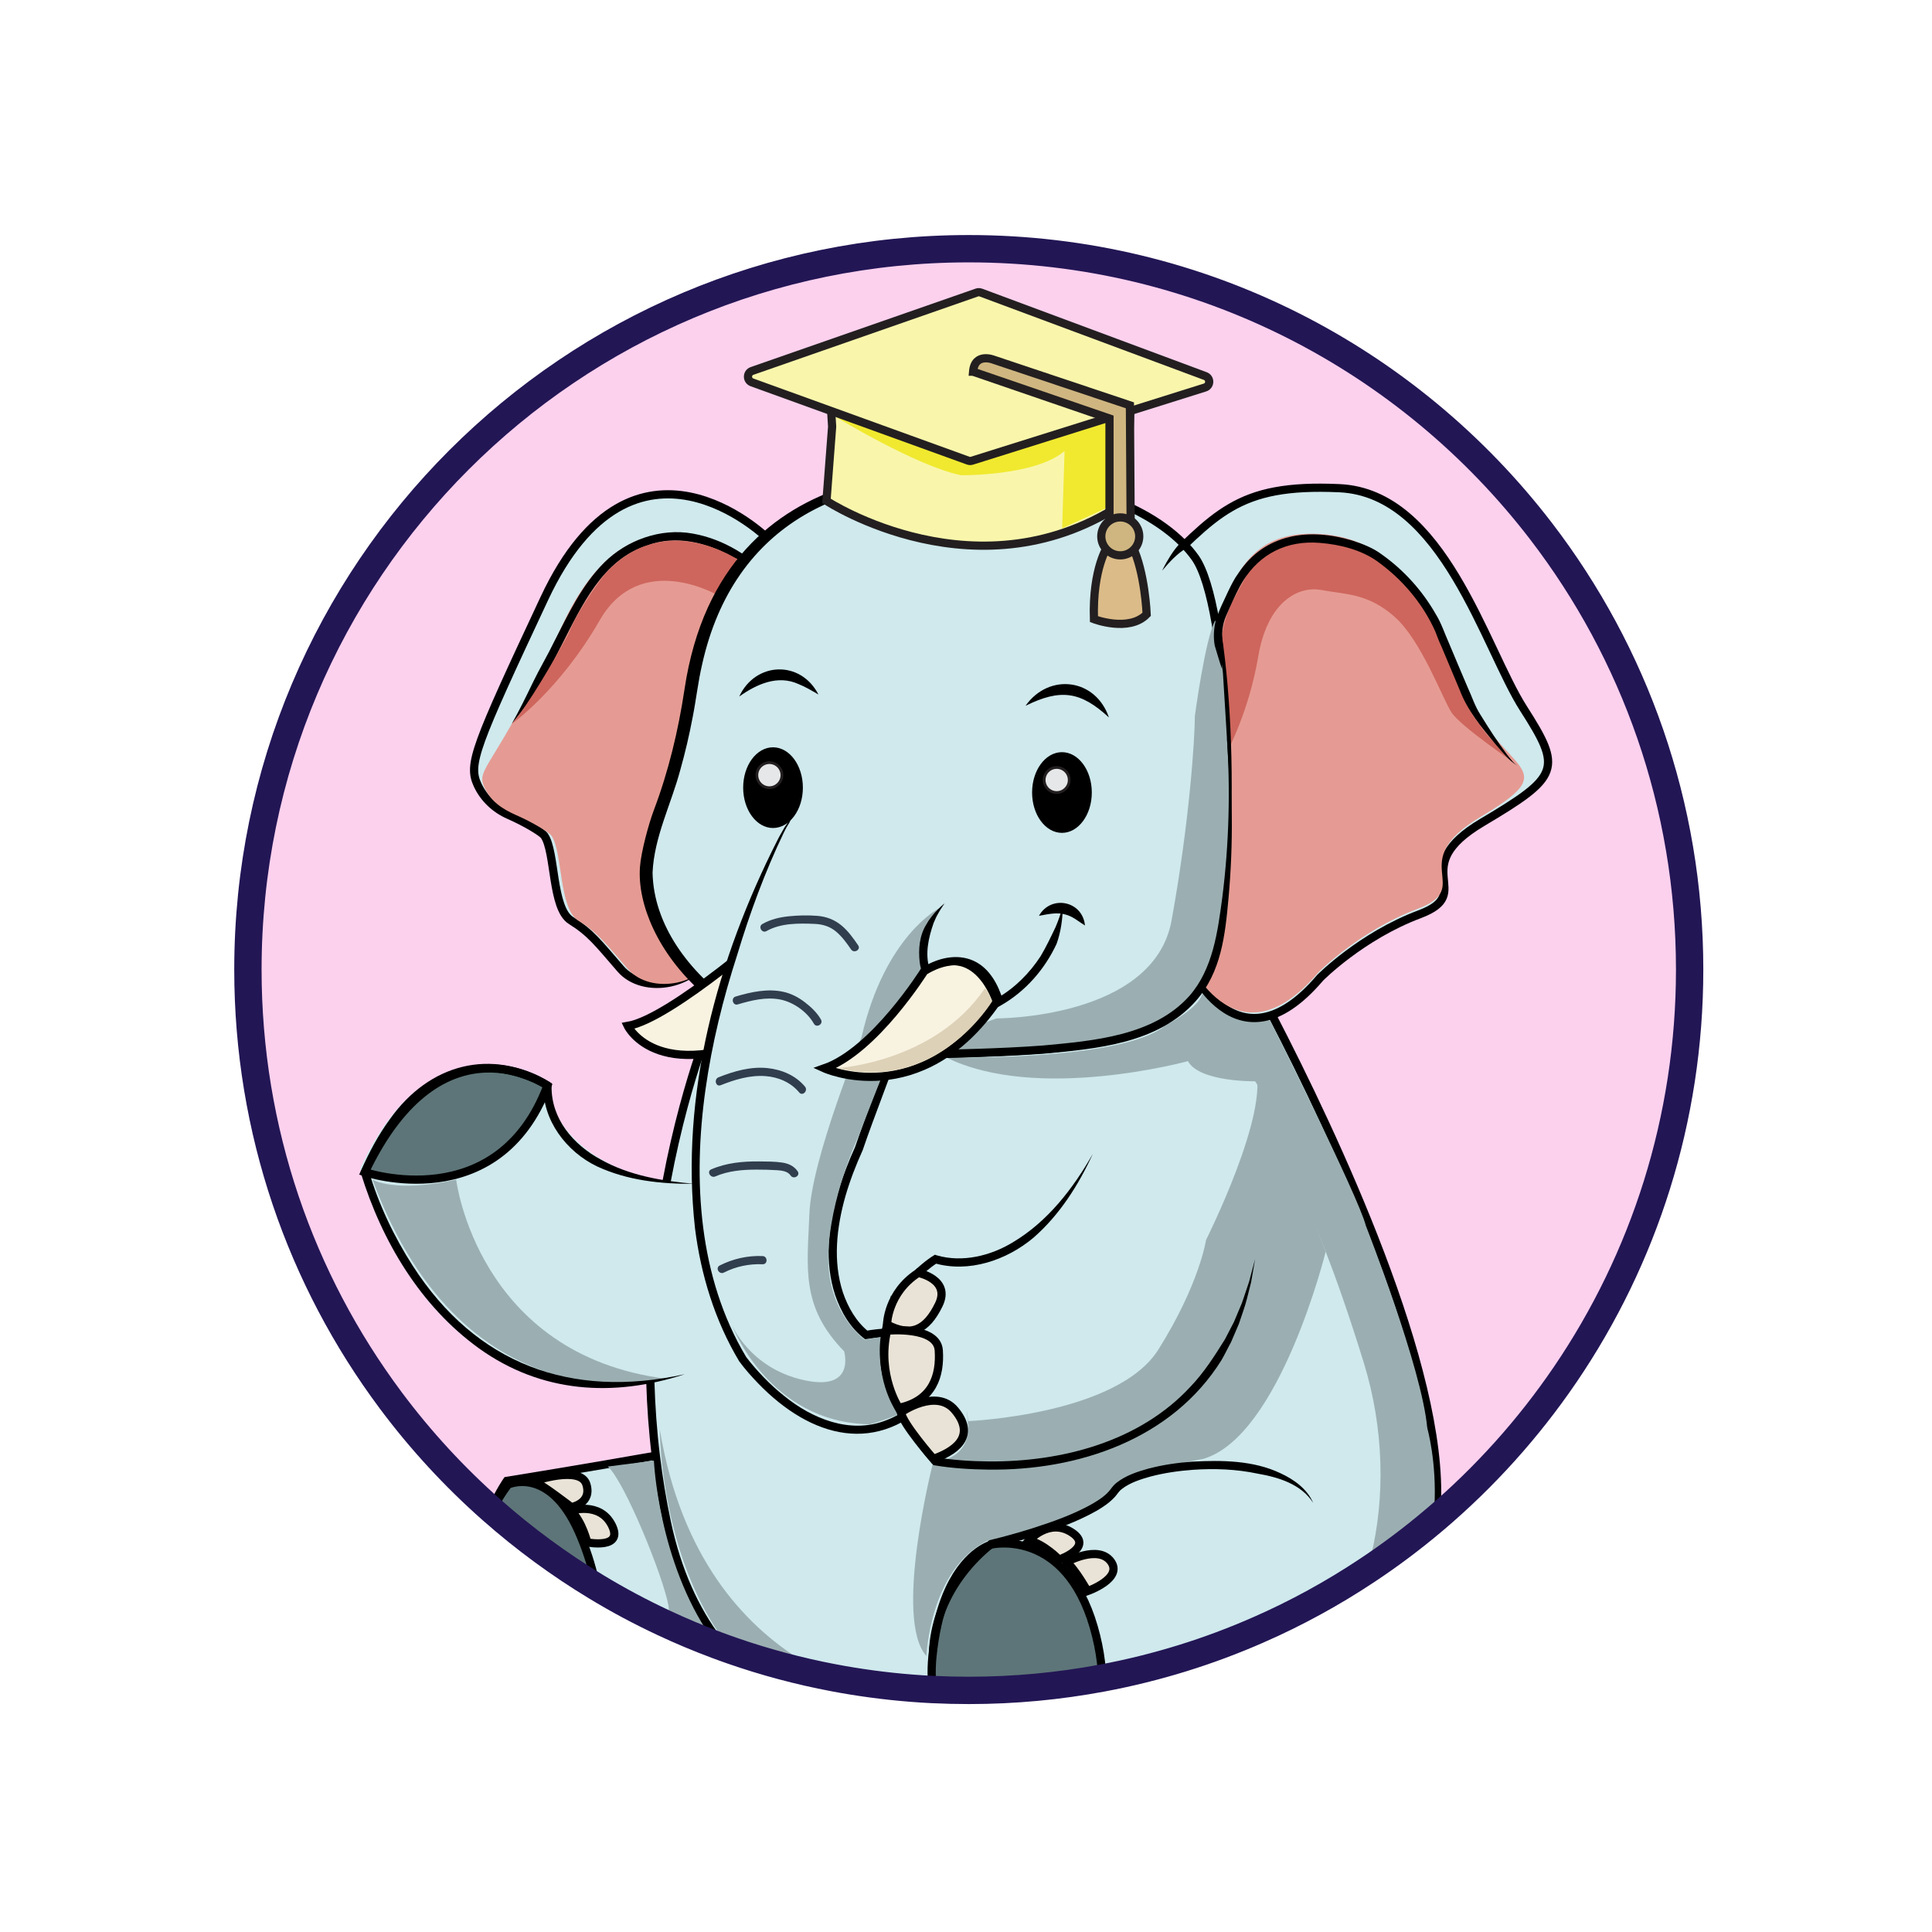
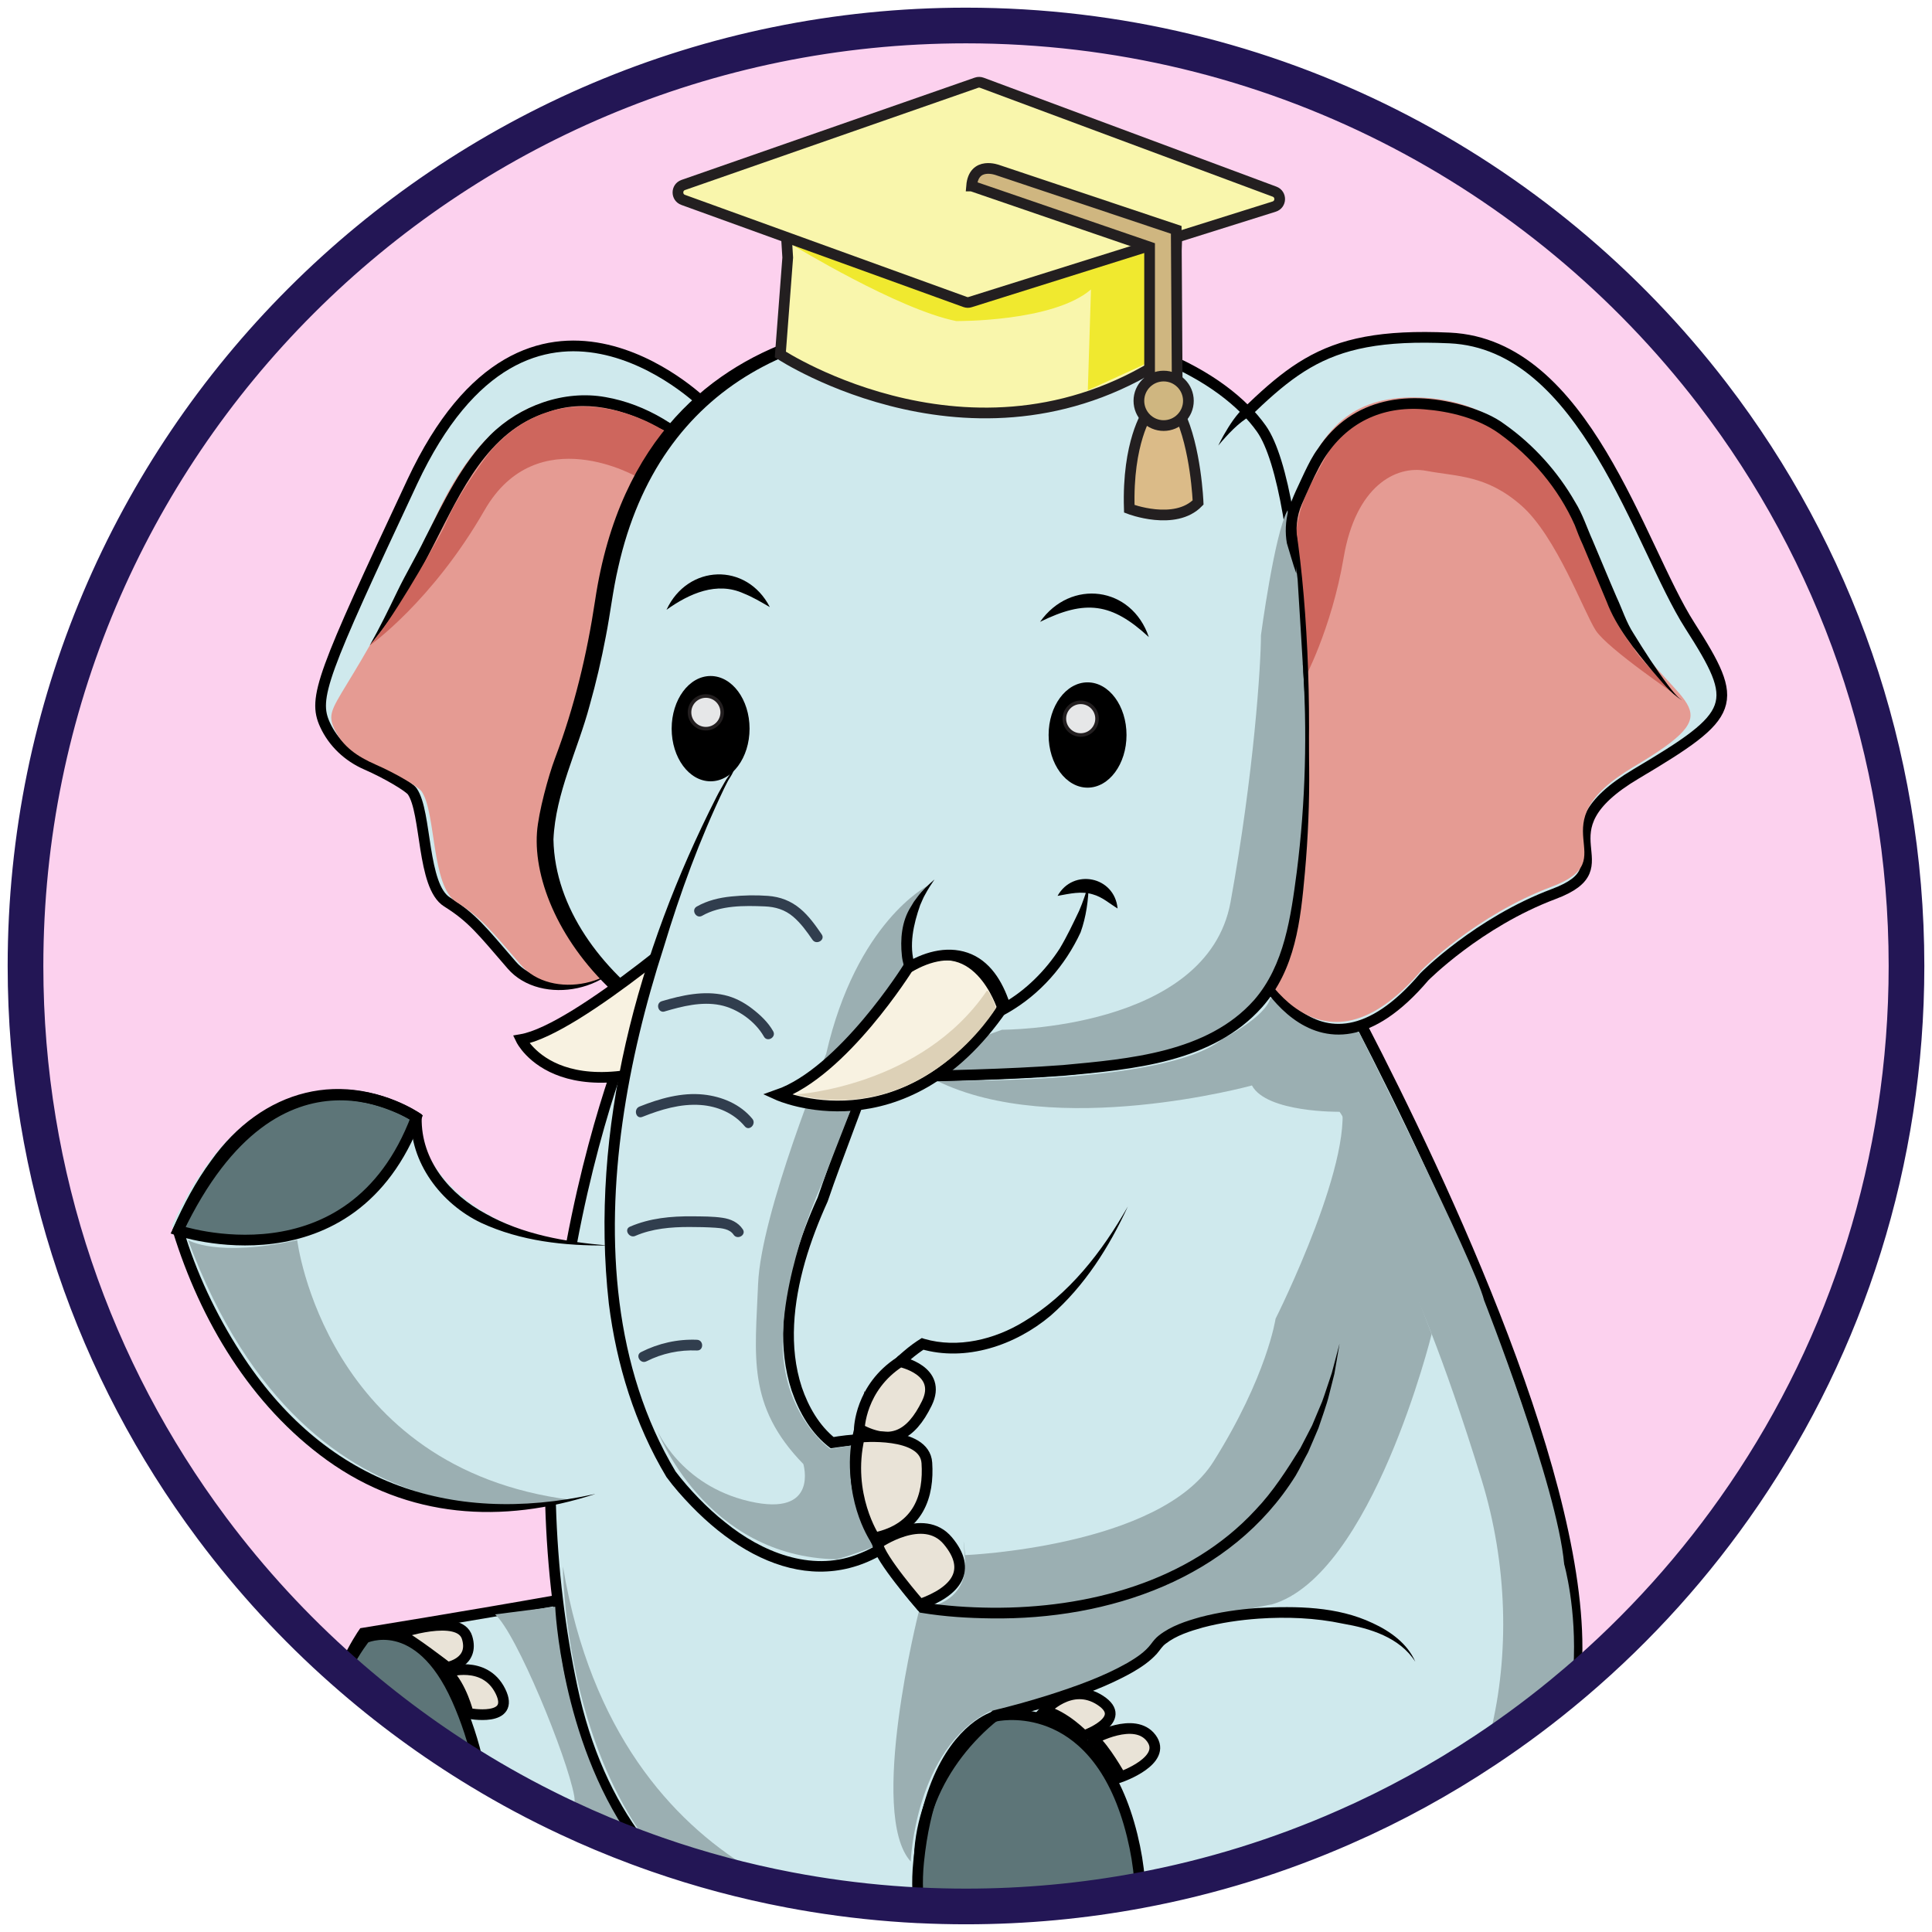
- <svg xmlns="http://www.w3.org/2000/svg" id="Layer_1" data-name="Layer 1" viewBox="-69.83 -49.33 706.67 706.67">
+ <svg xmlns="http://www.w3.org/2000/svg" id="Layer_1" data-name="Layer 1" viewBox="13.70 34.49 541.64 541.64">
  <defs>
    <style>
      .cls-1 {
        fill: #9bafb2;
      }

      .cls-2 {
        fill: #e6e7e8;
        stroke-linecap: round;
      }

      .cls-2, .cls-3, .cls-4, .cls-5, .cls-6, .cls-7, .cls-8, .cls-9, .cls-10 {
        stroke-miterlimit: 10;
      }

      .cls-2, .cls-6, .cls-8, .cls-10 {
        stroke: #231f20;
      }

      .cls-11 {
        fill: #e59b93;
      }

      .cls-3 {
        fill: none;
        stroke: #231655;
        stroke-width: 10px;
      }

      .cls-4 {
        fill: #f8f2e1;
      }

      .cls-4, .cls-5, .cls-6, .cls-7, .cls-8, .cls-9, .cls-10 {
        stroke-width: 3px;
      }

      .cls-4, .cls-5, .cls-7, .cls-9 {
        stroke: #000;
      }

      .cls-12, .cls-5 {
        fill: #cfe9ed;
      }

      .cls-13 {
        fill: #ddd1b7;
      }

      .cls-6 {
        fill: #cfb680;
      }

      .cls-7 {
        fill: #5d7578;
      }

      .cls-8 {
        fill: #dbbb88;
      }

      .cls-9 {
        fill: #e9e3d7;
      }

      .cls-14 {
        fill: #ce665d;
      }

      .cls-15 {
        fill: #f0e92f;
      }

      .cls-16 {
        fill: #313e4e;
      }

      .cls-17 {
        fill: #fcd1ee;
      }

      .cls-10 {
        fill: #f9f6ac;
      }
    </style>
  </defs>
  <circle class="cls-17" cx="282.49" cy="302.63" r="263.67" />
  <g>
    <path class="cls-5" d="M242.06,567.25c-2.25-.85-4.58-1.81-6.97-2.91h-.01c-12.75-2.42-25.18-5.75-37.2-9.94-.97-.33-1.94-.67-2.9-1.03-.9-.32-1.8-.65-2.7-.99-6.62-2.47-13.12-5.2-19.47-8.18-8.45-3.95-16.65-8.34-24.57-13.14-13.53-8.18-26.25-17.54-38.04-27.94-.11-.09-.22-.18-.32-.28.1-.22.2-.43.29-.64h0c2.78-6.12,5.4-9.86,5.4-9.86,0,0,30.3-4.91,54.48-9.22.66-.12,1.32-.24,1.97-.35.31-.06.61-.11.92-.17.1-.02.2-.04.3-.06,17.47-3.17,40.51-9.87,52.36-13.47.13-.04.26-.08.39-.11,1.3-.4,2.46-.76,3.45-1.07,2.49-.77,3.93-1.23,3.93-1.23l.23,2.71.25,2.79v.19s7.86,90.8,7.86,90.8l.2,2.39.15,1.71Z" />
    <path class="cls-5" d="M455.72,501.4h0c-.09,1.65-.23,3.24-.42,4.79-.3.25-.58.5-.88.75h-.01c-7.69,6.5-15.76,12.55-24.17,18.13-12.51,8.32-25.77,15.6-39.67,21.7h-.01c-18.1,7.97-37.26,13.95-57.21,17.68-15.82,2.97-32.15,4.52-48.83,4.52-4.4,0-8.78-.11-13.13-.32h-.08s-.09,0-.14,0c-9.91-.5-19.67-1.54-29.26-3.1l.15,1.71c-2.25-.85-4.58-1.81-6.97-2.91h-.01c-12.75-2.42-25.18-5.75-37.2-9.94-.97-.33-1.94-.67-2.9-1.03-.72-.88-1.43-1.78-2.13-2.71h0c-8.48-11.24-14.97-25.36-18.75-43.1-1.75-8.23-3.08-16.39-4.05-24.44-1.11-9.11-1.74-18.08-2-26.82-.01-.08-.01-.16-.01-.23,0-.02,0-.03,0-.04-.02-.65-.04-1.3-.06-1.94-.61-26.4,2.17-50.72,5.95-70.97.01-.05.02-.1.03-.16,3.81-20.35,8.61-36.56,11.97-46.58h0c2.29-6.81,3.91-10.76,4.1-11.21,0-.01,0-.03,0-.04l1.23-.2,11.32-1.84,1.3-.21s.01,0,.01,0l13.97-2.28,7.02-1.14s.01,0,.01,0l24.76-4.04,13.48-2.19h.01l1.81-.3h0l3.33-.54.5-.08,21.62-3.52h.01l1.2-.2,17.12-2.79h.01l45.84-7.46,9.57-1.56.87-.14,9.39-1.53.4-.07,1.31-.21,4.3-.7s5.71,9.95,13.99,25.86c.33.62.65,1.26.99,1.9,22.73,43.89,63.04,129.45,60.3,179.51Z" />
    <path class="cls-12" d="M410.73,500.55l-18.22,41.75h0s-1.94,4.47-1.94,4.47h-.01c-18.1,7.97-37.26,13.95-57.21,17.68-15.82,2.97-32.15,4.52-48.83,4.52-4.4,0-8.78-.11-13.13-.32-.12-.86-.22-1.73-.29-2.6-.04-.47-.08-.94-.11-1.41-.41-6.44.21-13.06,2.05-19.53,3.04-10.77,9.41-21.12,19.9-29.51,0,0,.06-.01.18-.04,2.79-.66,38.19-9.23,44.99-19.44.23-.34.5-.67.82-.99,1.94-2,5.56-3.76,10.21-5.15.01-.01.02-.01.03-.01,15.61-4.68,42.66-5.16,55.78,4.17.23.17.45.34.67.51,2.18,1.66,3.92,3.62,5.11,5.9Z" />
    <path class="cls-12" d="M188.11,384.51s-49.21.7-58.71-36.77c0,0-40.4-28.48-67.47,30.24,0,0,23.93,98.94,115.28,76.44l10.9-69.91Z" />
    <path class="cls-7" d="M63.62,379.42s48.63,16.52,66.8-31.68c0,0-38.71-27.19-66.8,31.68Z" />
    <path class="cls-7" d="M333.35,564.45c-15.82,2.97-32.15,4.52-48.83,4.52-4.4,0-8.78-.11-13.13-.32h-.08c-.1-.85-.19-1.72-.24-2.6-.04-.47-.06-.94-.08-1.41-.11-2.61-.04-5.34.25-8.17.43-4.2,1.04-7.97,1.8-11.36.32-1.45.66-2.83,1.03-4.14,5.38-19.13,15.35-24.09,18.13-25.12.47-.19.74-.25.74-.25,0,0,.06-.01.18-.04,2.39-.46,28.61-4.63,38,33.55,1.06,4.32,1.72,8.42,2.04,12.31.09,1.03.15,2.04.19,3.03Z" />
    <path class="cls-7" d="M148.24,531.06c-13.53-8.18-26.25-17.54-38.04-27.94.1-.22.21-.42.31-.63,2.86-5.55,5.51-8.8,5.51-8.8,0,0,14.96-7.09,25.78,17.12,2.63,5.89,4.69,12.2,6.09,18.58.12.56.24,1.11.35,1.67Z" />
    <path class="cls-9" d="M125.46,492.44s17.03-5.89,19.19,1.15c2.16,7.05-5.52,8.34-5.52,8.34,0,0-10.02-7.76-13.67-9.49Z" />
    <path class="cls-9" d="M306.54,514.13s7.34-8.36,15.63-2.94-4.61,9.94-4.61,9.94c0,0-5.39-5.63-11.01-7Z" />
    <path class="cls-9" d="M139.01,503.24s10.56-3.5,14.97,5.36-9.01,6.24-9.01,6.24c0,0-1.81-7.58-5.96-11.61Z" />
    <path class="cls-9" d="M320.23,522.03s11.59-6.48,16.24-.23c4.65,6.26-8.55,10.86-8.55,10.86,0,0-4.57-8.2-7.69-10.64Z" />
    <path class="cls-1" d="M173.74,542.89c.88-1.48,1.27-3.12.94-4.92-2.01-11.02-16.29-45.85-22.19-50.88l16.86-2.16s1.56,36.81,21.03,64.82c.61.89,1.24,1.77,1.9,2.63-6.62-2.47-13.12-5.2-19.47-8.18.36-.42.67-.86.93-1.31Z" />
    <path class="cls-1" d="M235.08,564.34c-12.75-2.42-25.18-5.75-37.2-9.94-.74-.89-1.45-1.8-2.14-2.72-17.58-23.3-22.4-53.89-23.72-68.91-.5-5.67-.5-9.12-.5-9.12.51,3.06,1.08,6.02,1.72,8.89,9.59,43.37,33.02,66.12,54.44,78.04,2.5,1.4,4.98,2.64,7.4,3.76Z" />
    <path class="cls-1" d="M454.81,502.19h0c-.09,1.56-.22,3.14-.39,4.75h-.01c-7.69,6.5-15.76,12.55-24.17,18.13.48-1.62.93-3.26,1.33-4.94h0c5.3-21.59,4.86-46.92-2.54-70.92-5.52-17.92-10.28-31.26-13.95-40.71l-.16-.41c-5.07-12.99-8.03-18.51-8.03-18.51,0,0-12.19-33.8-16.77-42.02-.34-.61-.63-1.07-.88-1.38,0,0-20.43.3-24.56-7.38,0,0-55.11,15.16-88.46-1.37,0,0,64.15,1.52,80.14-11.62,0,0,12.21-6.23,13.48-11.51l3.71,1.45,3.18,1.24s0,.01.01,0l10.11,3.95h.01l4.81,1.88,3.12,1.22s32.32,64.36,34.98,74.99c0,0,20.52,52.1,22.44,73.94,0,0,3.6,12.49,2.6,29.22Z" />
    <path class="cls-5" d="M210.76,147.42s-48.71-47.82-81.48,22.14c-25.39,54.22-27.92,60.57-24.47,68.1,2.3,5.03,6.49,8.95,11.56,11.16,5.82,2.54,12.02,6.24,12.91,7.53,4.1,5.92,2.66,26.57,9.74,31,7.08,4.43,9.73,7.97,18.15,17.71,8.42,9.74,28.79,6.2,33.22-7.97s-10.53-70.3,20.37-149.67Z" />
    <path class="cls-11" d="M223.84,172.42s-54.94-63.67-87.7,6.3c-25.39,54.22-32.18,52.52-28.73,60.06,2.3,5.03,6.52,7.83,11.58,10.05,5.82,2.54,12.02,6.24,12.91,7.53,4.1,5.92,2.66,26.57,9.74,31,7.08,4.43,9.73,7.97,18.15,17.71,8.42,9.74,28.79,6.2,33.22-7.97,4.43-14.17-.06-45.3,30.84-124.66Z" />
    <path d="M212.92,162.78c-4.66-3.24-9.53-6.07-14.6-8.34-9.55-5.28-20.82-8.24-31.34-4.29-16.53,5.23-24.08,22.24-31.44,36.58-1.85,3.67-3.96,7.67-5.92,11.3-3.54,6.13-7.8,11.91-12.26,17.41,2.77-4.94,5.26-10.01,7.7-15.09,2.44-5.07,5.35-9.89,7.8-14.96,5.2-10.13,10.1-20.69,18.29-28.93,8.29-8.25,20.68-12.73,32.31-10.64,11.53,2.01,21.67,8.51,29.47,16.95h0Z" />
    <path class="cls-5" d="M351.04,162.01s22.14,82.36,13.28,139.93c0,0,17.71,42.88,48.71,6.38,0,0,15.06-15.24,36.31-23.21,21.25-7.97-5.31-16.83,23.03-33.65,28.34-16.83,29.23-19.48,15.06-41.62-14.17-22.14-29.23-78.84-67.31-80.6-38.08-1.76-45.17,9.75-69.08,32.78Z" />
    <path class="cls-11" d="M357.71,206.19s14.85,36.15,6,93.71c0,0,17.71,42.88,48.71,6.38,0,0,15.06-15.24,36.31-23.21,21.25-7.97-5.31-16.83,23.03-33.65,28.34-16.83,12.89-15.5-1.28-37.64-14.17-22.14-20.07-64.07-58.16-65.83-38.08-1.76-30.7,37.22-54.61,60.24Z" />
    <path class="cls-14" d="M200.56,155.69s-27.71-19.34-49.4,5.31c0,0-8.81,11.39-12.4,20-.44,1.06-.96,2.08-1.51,3.09-3.39,6.19-13.99,24.85-19.88,31.35,0,0,17.41-12.23,32.17-37.91,14.76-25.68,42.95-9.23,42.95-9.23l8.08-12.62Z" />
    <path class="cls-14" d="M376.91,192.18c1.06,11.84,2.47,28.74,2.27,33.14,0,0,7.81-14.41,11.21-34.48,3.39-20.07,14.61-25.98,23.17-24.35s16.83,1.08,26.67,9.74c9.84,8.66,17.52,29.91,20.86,35.03s23.03,18.45,23.03,18.45c0,0-11-10.38-12.58-13.81,0,0-4.19-4.78-7-12.16-2.8-7.38-10.73-25.73-12.15-27.65s-12.55-24.65-35.77-27.11-30.5,12.2-30.5,12.2l-4.46,8.19c-3.8,6.97-5.44,14.91-4.73,22.82Z" />
    <path class="cls-5" d="M286.61,125.71s-90.94-13.76-104.58,77.28c-2.28,15.21-5.88,30.21-11.32,44.6-1.82,4.83-4.58,14.92-4.97,20.38-1.83,25.8,28.76,70.28,96.07,68.51,67.31-1.77,103.62-1.77,112.47-40.74s5.29-123.75-6.94-141.06c-10.54-14.91-38.22-29.86-80.73-28.98Z" />
    <path d="M200.56,205.44c5.92-12.77,22.45-13.42,28.97-.74-2.53-1.48-4.9-2.87-7.32-3.83-7.55-3.43-15.23,0-21.65,4.57h0Z" />
    <path d="M305.28,208.83c8.59-12.17,25.66-10.03,30.5,4.27-10.42-9.64-17.77-10.55-30.5-4.27h0Z" />
    <ellipse cx="318.6" cy="240.55" rx="10.92" ry="14.76" />
    <ellipse cx="212.92" cy="238.77" rx="10.92" ry="14.76" />
    <circle class="cls-2" cx="316.68" cy="235.97" r="4.58" />
    <circle class="cls-2" cx="211.59" cy="234.2" r="4.58" />
    <path d="M364.42,150.97c-3.59,2.07-6.52,5.28-9.18,8.44.48-.97.97-1.93,1.5-2.88,1.69-2.93,3.48-5.77,6.02-8.07,0,0,1.65,2.5,1.65,2.5h0Z" />
    <path class="cls-1" d="M294.59,323.18s57.54.2,64.1-35.82c6.55-36.01,8.52-66.52,8.52-74.78,0,0,3.76-28.24,7.45-35.03,0,0,1.29,6.19,2.83,19.39,0,0,1.72,27.74,2.08,34.16.24,4.21,1.36,32.41-3.53,58.16-4.89,25.76-13.16,39.19-55.37,44.06-42.21,4.87-57.86,1.33-57.86,1.33l31.78-11.46Z" />
    <path d="M378.9,219.95c2.25,19.62,2.41,39.51.63,59.19-1.22,13.47-2.62,27.11-12.01,37.73-13.86,15.53-36.17,17.42-55.6,19.21-16.34,1.21-32.99,1.46-49.35,1.91-23.22.52-47.13-4.68-66.35-18.22-16.11-11.45-30.02-29.38-30.37-49.96.55-13.48,6.83-25.55,10.27-38.36,2.67-9.42,4.66-19.04,6.12-28.73,7.77-55.51,48.6-83.18,103.13-78.63,27,1.02,58.39,5.62,78.02,25.84-19.15-18.03-47.91-22.23-73.24-22.6-49.92-4.94-91.57,14.45-103.14,66.26-1.5,6.38-2.2,12.92-3.47,19.35-1.23,6.5-2.73,12.95-4.53,19.32-3.32,12.48-9.57,24.54-10.15,37.57.37,19.44,13.71,36.54,29.09,47.47,18.63,13.14,41.99,18.2,64.57,17.68,16.3-.46,32.98-.69,49.18-1.9,18.5-1.72,40.49-3.5,53.56-18.19,8.58-9.84,10.33-23.5,12-36.02,2.47-19.53,2.97-39.3,1.65-58.94h0Z" />
    <path class="cls-10" d="M234.54,106.71l-2.07,27.16s56.09,36.9,109.82,0l1.48-36.61h-109.82l.59,9.45Z" />
    <path class="cls-15" d="M236.01,103.25s29.52,18.01,45.76,21.25c0,0,27.16.3,37.79-8.86l-.89,28.26,21.55-9.86v-31.98l-55.1,17.91-49.1-16.73Z" />
    <path class="cls-10" d="M205.23,90.53l79.04,28.62c.46.17.96.18,1.42.03l85.22-26.77c2.01-.63,2.09-3.45.11-4.19l-82.05-30.53c-.48-.18-1.02-.19-1.5-.02l-82.22,28.68c-1.97.69-1.99,3.47-.02,4.18Z" />
    <path class="cls-8" d="M335.42,150.27s-5.71,8.17-5.12,26.86c0,0,12.79,4.92,19.29-1.77,0,0-.59-15.35-5.31-25.09h-8.86Z" />
    <path class="cls-6" d="M286.1,86.63l49.89,17.12v43.1h7.77l-.3-47.92-49.99-16.73s-6.79-2.66-7.38,4.43Z" />
    <circle class="cls-6" cx="339.93" cy="146.86" r="6.94" />
    <path d="M485.19,230.75c-3.32-1.98-5.68-5.29-8.24-8.14-4.96-5.99-10.05-12.12-12.83-19.48-1.5-3.6-5.24-12.54-6.71-15.99-.75-1.55-1.63-3.86-2.22-5.4-4.58-10.33-12.13-19.21-21.3-25.79-5.92-4.21-13.72-6.14-20.96-6.71-11.92-.97-21.76,3.82-28.08,13.89-1.92,3.13-3.51,6.73-5.05,10.13,0,0-1.15,2.63-1.15,2.63-1.46,3.32-1.74,6.99-1.21,10.55-.06,2.84-.17,5.96-.34,8.79-.96-2.68-1.75-5.69-2.61-8.4-.55-3.01-.38-6.21.39-9.18,1.09-3.74,3.01-7.36,4.62-10.9,1.06-2.17,2.19-4.49,3.7-6.5,9.61-14.49,25.95-16.6,41.61-11.85,3.79,1.2,7.66,2.7,10.86,5.13,8,5.68,14.77,13.21,19.64,21.74,2.06,3.29,3.28,7.16,4.86,10.66,2.19,5.14,4.54,10.9,6.75,15.98,1.62,3.45,2.69,7.04,4.79,10.25,3.01,4.89,6.15,9.76,9.59,14.38,1.19,1.49,2.29,3.14,3.9,4.2h0Z" />
    <path class="cls-4" d="M215.58,287.9s-39.85,35.32-55.79,38.03c0,0,11.51,23.86,58.45,0l-2.66-38.03Z" />
    <path class="cls-12" d="M216.28,256.5c-2.66,0-61.11,114.24-15.06,191.29,0,0,34.87,48.71,69.24,12.4,0,0,14.01-27.45-24.08-21.25,0,0-25.68-17.71-2.66-68.19s23.03-61.99,34.54-73.51c11.51-11.51-61.99-40.74-61.99-40.74Z" />
    <path d="M278.88,297.24c-4.43,5.16-7.58,11.25-10.64,17.29-7.56,15.2-13.1,31.27-19.07,47.13-1.19,3.2-2.33,6.43-3.43,9.65-2.5,5.52-4.69,11.17-6.36,16.97-3.22,11.36-4.62,23.79-.89,35.14,1.85,5.42,4.85,10.7,9.35,14.3,0,0-1.09-.25-1.09-.25,10.32-1.84,27.96-2.34,28.32,12.12.05,4-.99,7.69-2.67,11.3,0,0-.09.18-.09.18,0,0-.16.17-.16.17-20.79,22.31-45.35,15.42-64.7-4.6-2.45-2.55-4.78-5.15-6.91-8.06-8.87-14.8-14.01-31.59-16.15-48.58-5.48-48.99,8.08-98.59,30.16-142.05.7-1.43,1.55-2.81,2.32-4.2.29-.47.51-.89.91-1.4,0,0-.03.03-.03.03,2.11-2.84,3.25-6.71,2-10.16,1.46,3.46.48,7.51-1.57,10.54-.41.57-1.08,2.04-1.45,2.73-6.86,14.31-12.34,29.3-16.92,44.47-5.2,16.08-9.25,32.55-11.6,49.27-4.65,33.03-2.56,68.67,14.9,97.81,3.6,4.74,8.84,10.28,13.96,14.28,10.14,8.25,23.91,13.87,36.72,9.04,6.18-2.21,11.59-6.36,16.18-11.19l-.25.35c1.42-3.03,2.42-6.56,2.35-9.85-.5-12.44-16.73-10.49-25.47-9.14-5.4-4-8.81-9.94-10.96-16.16-3.95-12.01-2.53-25,.85-36.91,1.62-5.71,4.19-12.35,6.42-17.18,1.11-3.24,2.26-6.44,3.42-9.65,3.39-9.65,7.51-19.02,11.75-28.32,5.88-12.2,11.55-24.97,20.79-35.05h0Z" />
    <path class="cls-1" d="M273.74,282.83s-19.96,10.12-28.42,47.11c0,0-18.3,44.48-19.09,64.55-.79,20.07-3.25,34.08,12.69,50.45,0,0,4.46,14.96-15.08,10.46-19.54-4.5-25.95-20.07-25.95-20.07,0,0,13.28,35.72,50.48,36.31,0,0,10.92-3.1,16.09-6.4s-7.72-26.27-7.72-26.27l-10.28,1.75s-13.73-9.62-13.33-30.68,11.02-43.69,11.02-43.69l22.62-58.01,6.99-25.52Z" />
    <path class="cls-4" d="M268.33,305.71s-18.3,29.34-36.6,35.73c0,0,35.15,15.98,63.03-24.4,0,0-7.26-23.53-26.43-11.33Z" />
    <path class="cls-12" d="M268.75,305.56s19.48-12.69,26.86,11.51c0,0,20.07-10.33,23.32-34.83,0,0-22.14-16.24-43.69-1.18,0,0-10.33,9.74-6.49,24.5Z" />
    <path d="M318.93,282.24c-.08,4.54-.72,9.29-2.28,13.63-4.33,9.34-11.37,17.4-20.35,22.54,0,0-1.58.87-1.58.87l-.54-1.77c-4.02-13.96-14.22-17.54-26.26-9.7-.58-1.68-1.2-3.64-1.37-5.32-.5-4.65-.08-9.66,2.45-13.69,0,0,.9-1.49.9-1.49,0,0,1.03-1.39,1.03-1.39,1.32-1.79,3.08-3.43,4.75-4.86-.92,1.34-1.88,2.81-2.63,4.24-.49.77-.98,2.12-1.38,2.95-1.86,5.3-3.24,11.3-1.5,16.79,0,0-2.23-.74-2.23-.74,5.42-3.21,12.15-4.9,18.18-2.27,5.96,2.63,9.15,8.76,10.94,14.6,0,0-2.12-.9-2.12-.9,6.35-3.62,11.88-9.16,15.86-15.32,2.03-3.39,3.72-6.98,5.42-10.54,1.02-2.31,1.98-5.23,2.72-7.64h0Z" />
    <path d="M310.19,285.65c4.36-7.8,15.99-5.51,16.83,3.54-2.35-1.44-4.29-3.23-6.94-3.96-3.23-.99-6.39-.21-9.89.42h0Z" />
    <path class="cls-12" d="M329.9,372.7s-19.48,45.2-57.56,38.54c0,0-42.51,25.22,0,73.93,0,0,100.07,18.63,116.9-73.93l-59.34-38.54Z" />
    <path class="cls-16" d="M194.94,416.14c4.38-2.23,9.26-3.25,14.16-3.04,1.93.08,1.93-2.92,0-3-5.43-.23-10.83.99-15.68,3.45-1.72.87-.2,3.46,1.51,2.59h0Z" />
    <path class="cls-16" d="M191.82,380.97c4.76-2.06,10.01-2.49,15.14-2.49,2.45,0,4.91.05,7.36.21,1.74.11,3.97.35,5.03,1.94s3.67.1,2.59-1.51c-1.32-1.97-3.39-2.88-5.68-3.22-2.76-.41-5.62-.38-8.4-.41-6.01-.06-11.99.5-17.55,2.9-1.77.76-.24,3.35,1.51,2.59h0Z" />
    <path class="cls-16" d="M193.78,347.61c5.19-2.07,10.71-3.74,16.36-3.33,4.72.34,9.31,2.3,12.36,5.98,1.23,1.49,3.34-.64,2.12-2.12-3.39-4.1-8.5-6.24-13.7-6.79-6.14-.65-12.29,1.12-17.94,3.37-1.77.71-1,3.61.8,2.89h0Z" />
    <path class="cls-16" d="M200.04,318.05c4.96-1.47,10.36-2.82,15.55-1.78,4.85.97,9.83,4.51,12.28,8.84.95,1.68,3.54.17,2.59-1.51-1.44-2.55-3.62-4.58-5.92-6.35s-4.88-3.13-7.73-3.78c-5.85-1.31-11.92.03-17.56,1.7-1.85.55-1.06,3.44.8,2.89h0Z" />
    <path class="cls-16" d="M210.54,291.23c5.19-2.95,11.76-2.87,17.56-2.63,2.98.12,5.67.93,7.97,2.89,2.15,1.84,3.81,4.14,5.4,6.46,1.08,1.58,3.69.08,2.59-1.51-1.76-2.57-3.61-5.18-6.01-7.19-2.64-2.21-5.62-3.34-9.05-3.6s-6.92-.17-10.3.17-6.68,1.13-9.66,2.82c-1.68.95-.17,3.55,1.51,2.59h0Z" />
    <path class="cls-1" d="M276.51,484.3s8.61-2.32,7.72-12.65.06-1.18.06-1.18c0,0,54.55-2.23,69.6-26.21,15.06-23.98,17.42-40.07,17.42-40.07,0,0,23.59-46.93,17.92-62.87l25.84,67.18s-16.7,67.64-44.79,75.79c0,0-25.49,3.98-35.23,14.02-9.74,10.04-43.89,15.99-43.89,15.99l-19.93-27.77,5.27-2.23Z" />
    <path d="M389.24,411.24c-.36,2.29-1.08,6.16-1.44,8.39-.13.6-1.3,5.17-1.49,5.91-.62,2.67-2.12,6.67-2.98,9.32-.63,1.57-2.28,5.28-2.9,6.78-1.18,2.1-2.26,4.47-3.48,6.53-18.11,29.02-52.47,40.48-85.3,40.04-6.55-.08-13.03-.47-19.59-1.55l-.51-.08s-.35-.41-.35-.41c-7.07-8.16-13.48-17.4-16.88-27.78-5.8-16.57-.66-33.87,12.75-45.08,1.56-1.34,3.23-2.59,5.06-3.7,0,0,.72.24.72.24,9.34,2.71,19.72.17,27.89-4.84,12.67-7.58,21.92-19.57,29.16-32.29-5.27,11.43-12.12,22.3-21.73,30.68-9.82,8.24-23.7,12.99-36.36,9.27,0,0,1.29-.12,1.29-.12-2.8,1.79-5.53,4.16-7.82,6.63-19.39,21.03-8.4,46.28,8.18,65.03,0,0-.86-.49-.86-.49,6.21,1.02,12.68,1.43,19.06,1.5,26.79.23,55.36-7.18,74-27.4,4.94-5.16,8.82-11.26,12.58-17.31.78-1.41,2.53-4.95,3.31-6.39.54-1.38,2.26-5.3,2.8-6.66.8-2.14,1.95-5.85,2.71-8.01.61-2.2,1.56-5.99,2.17-8.2h0Z" />
    <path class="cls-9" d="M266.04,416.25s12.03,2.41,7.5,11.66c-4.53,9.25-10.11,11.89-18.93,7.23,0,0,.18-11.64,11.42-18.88Z" />
    <path class="cls-9" d="M254.62,437.39s18.34-1.81,18.93,7.24c.59,9.05-2.13,18.39-14.65,21,0,0-8.06-12.07-4.28-28.25Z" />
    <path class="cls-9" d="M259.73,467.26s12.83-9.05,19.72-.79c6.89,8.27,2.36,14.19-7.87,17.82,0,0-11.29-12.9-11.85-17.03Z" />
    <path d="M271.17,568.64c-4.75-21.42,3.99-41.15,20.85-54.59,5.27-1.26,10.55-2.74,15.74-4.37,7.56-2.43,15.12-5.08,22.02-8.99,2.5-1.47,4.89-3.04,6.55-5.21.66-.91,1.42-1.84,2.3-2.51,3.4-2.65,7.52-3.98,11.54-5.11,5.31-1.4,10.73-2.18,16.16-2.57,10.8-.56,22.26-.48,32.23,4.26,4.91,2.26,9.75,5.74,11.92,10.81-4.39-6.87-12.73-9.37-20.33-10.68-7.74-1.64-15.71-1.94-23.61-1.4-5.27.38-10.53,1.14-15.6,2.48-3.67,1.03-7.44,2.23-10.43,4.54-1,.74-1.36,1.49-2.49,2.83-2.01,2.21-4.37,3.76-6.75,5.15-7.13,4.04-14.88,6.77-22.62,9.25-5.16,1.62-10.34,3.07-15.62,4.35,0,0,.57-.27.57-.27-7.58,6.08-13.82,14.02-17.45,23.08-3.56,9.22-5.67,18.96-5,28.93h0Z" />
    <path class="cls-1" d="M271.24,486.53s-14.31,56.55-2.21,69.84c0,0,1.18-31.59,22.14-42.07,20.96-10.48-19.93-27.77-19.93-27.77Z" />
    <path class="cls-1" d="M66.42,382.15s8.05,4.97,30.6,0c0,0,7.77,64.03,76.76,72.83,0,0-72.92,20.11-107.35-72.83Z" />
    <path d="M180.51,453.36c-26.03,8.45-52.34,6.85-75.1-9.47-21.44-15.45-35.54-39.16-43.24-64.1,0,0-.14-.49-.14-.49l.22-.49c2.9-6.61,6.31-13.05,10.64-18.93,14.23-19.97,36.86-26.23,58.38-13.4,0,0,.7.45.7.45l-.05.92c-.22,11.97,7.86,21.5,17.99,26.94,10.3,5.8,22.37,7.88,34.11,8.87-12.05.12-24.31-1.19-35.43-6.34-11.23-5.35-20.06-16.93-19.66-29.73,0,0,.66,1.37.66,1.37-1.35-.87-2.95-1.69-4.5-2.39-28.95-12.63-49.38,8.03-60.09,33.42,0,0,.07-.98.07-.98,3.6,12.17,9.19,23.97,16.08,34.66,23.16,36.01,57.95,48.79,99.36,39.67h0Z" />
    <path class="cls-13" d="M236.76,341.32s35.23-2.06,53.63-29.1c0,0,.79-.14,2.56,4.86,0,0-19.98,33.26-56.19,24.24Z" />
  </g>
  <path class="cls-3" d="M548.19,305.3c0,54.89-16.77,105.86-45.47,148.07-.07.1-.13.2-.2.29-13.34,19.56-29.24,37.23-47.22,52.53-.3.25-.58.5-.88.75h-.01c-7.69,6.5-15.76,12.55-24.17,18.13-12.51,8.32-25.77,15.6-39.67,21.7h-.01c-18.1,7.97-37.26,13.95-57.21,17.68-15.82,2.97-32.15,4.52-48.83,4.52-4.4,0-8.78-.11-13.13-.32h-.08s-.09,0-.14,0c-9.91-.5-19.67-1.54-29.26-3.1-2.29-.37-4.56-.77-6.82-1.2h-.01c-12.75-2.42-25.18-5.75-37.2-9.94-.97-.33-1.94-.67-2.9-1.03-.9-.32-1.8-.65-2.7-.99-6.62-2.47-13.12-5.2-19.47-8.18-8.45-3.95-16.65-8.34-24.57-13.14-13.53-8.18-26.25-17.54-38.04-27.94-.11-.09-.22-.18-.32-.28-13.53-11.96-25.82-25.3-36.65-39.78-.04-.06-.08-.12-.13-.17l-.15-.21c-32.73-43.92-52.1-98.39-52.1-157.38,0-145.62,118.05-263.67,263.67-263.67,85.26,0,161.06,40.46,209.26,103.24.04.05.09.11.13.17,34.05,44.41,54.28,99.97,54.28,160.26Z" />
</svg>
